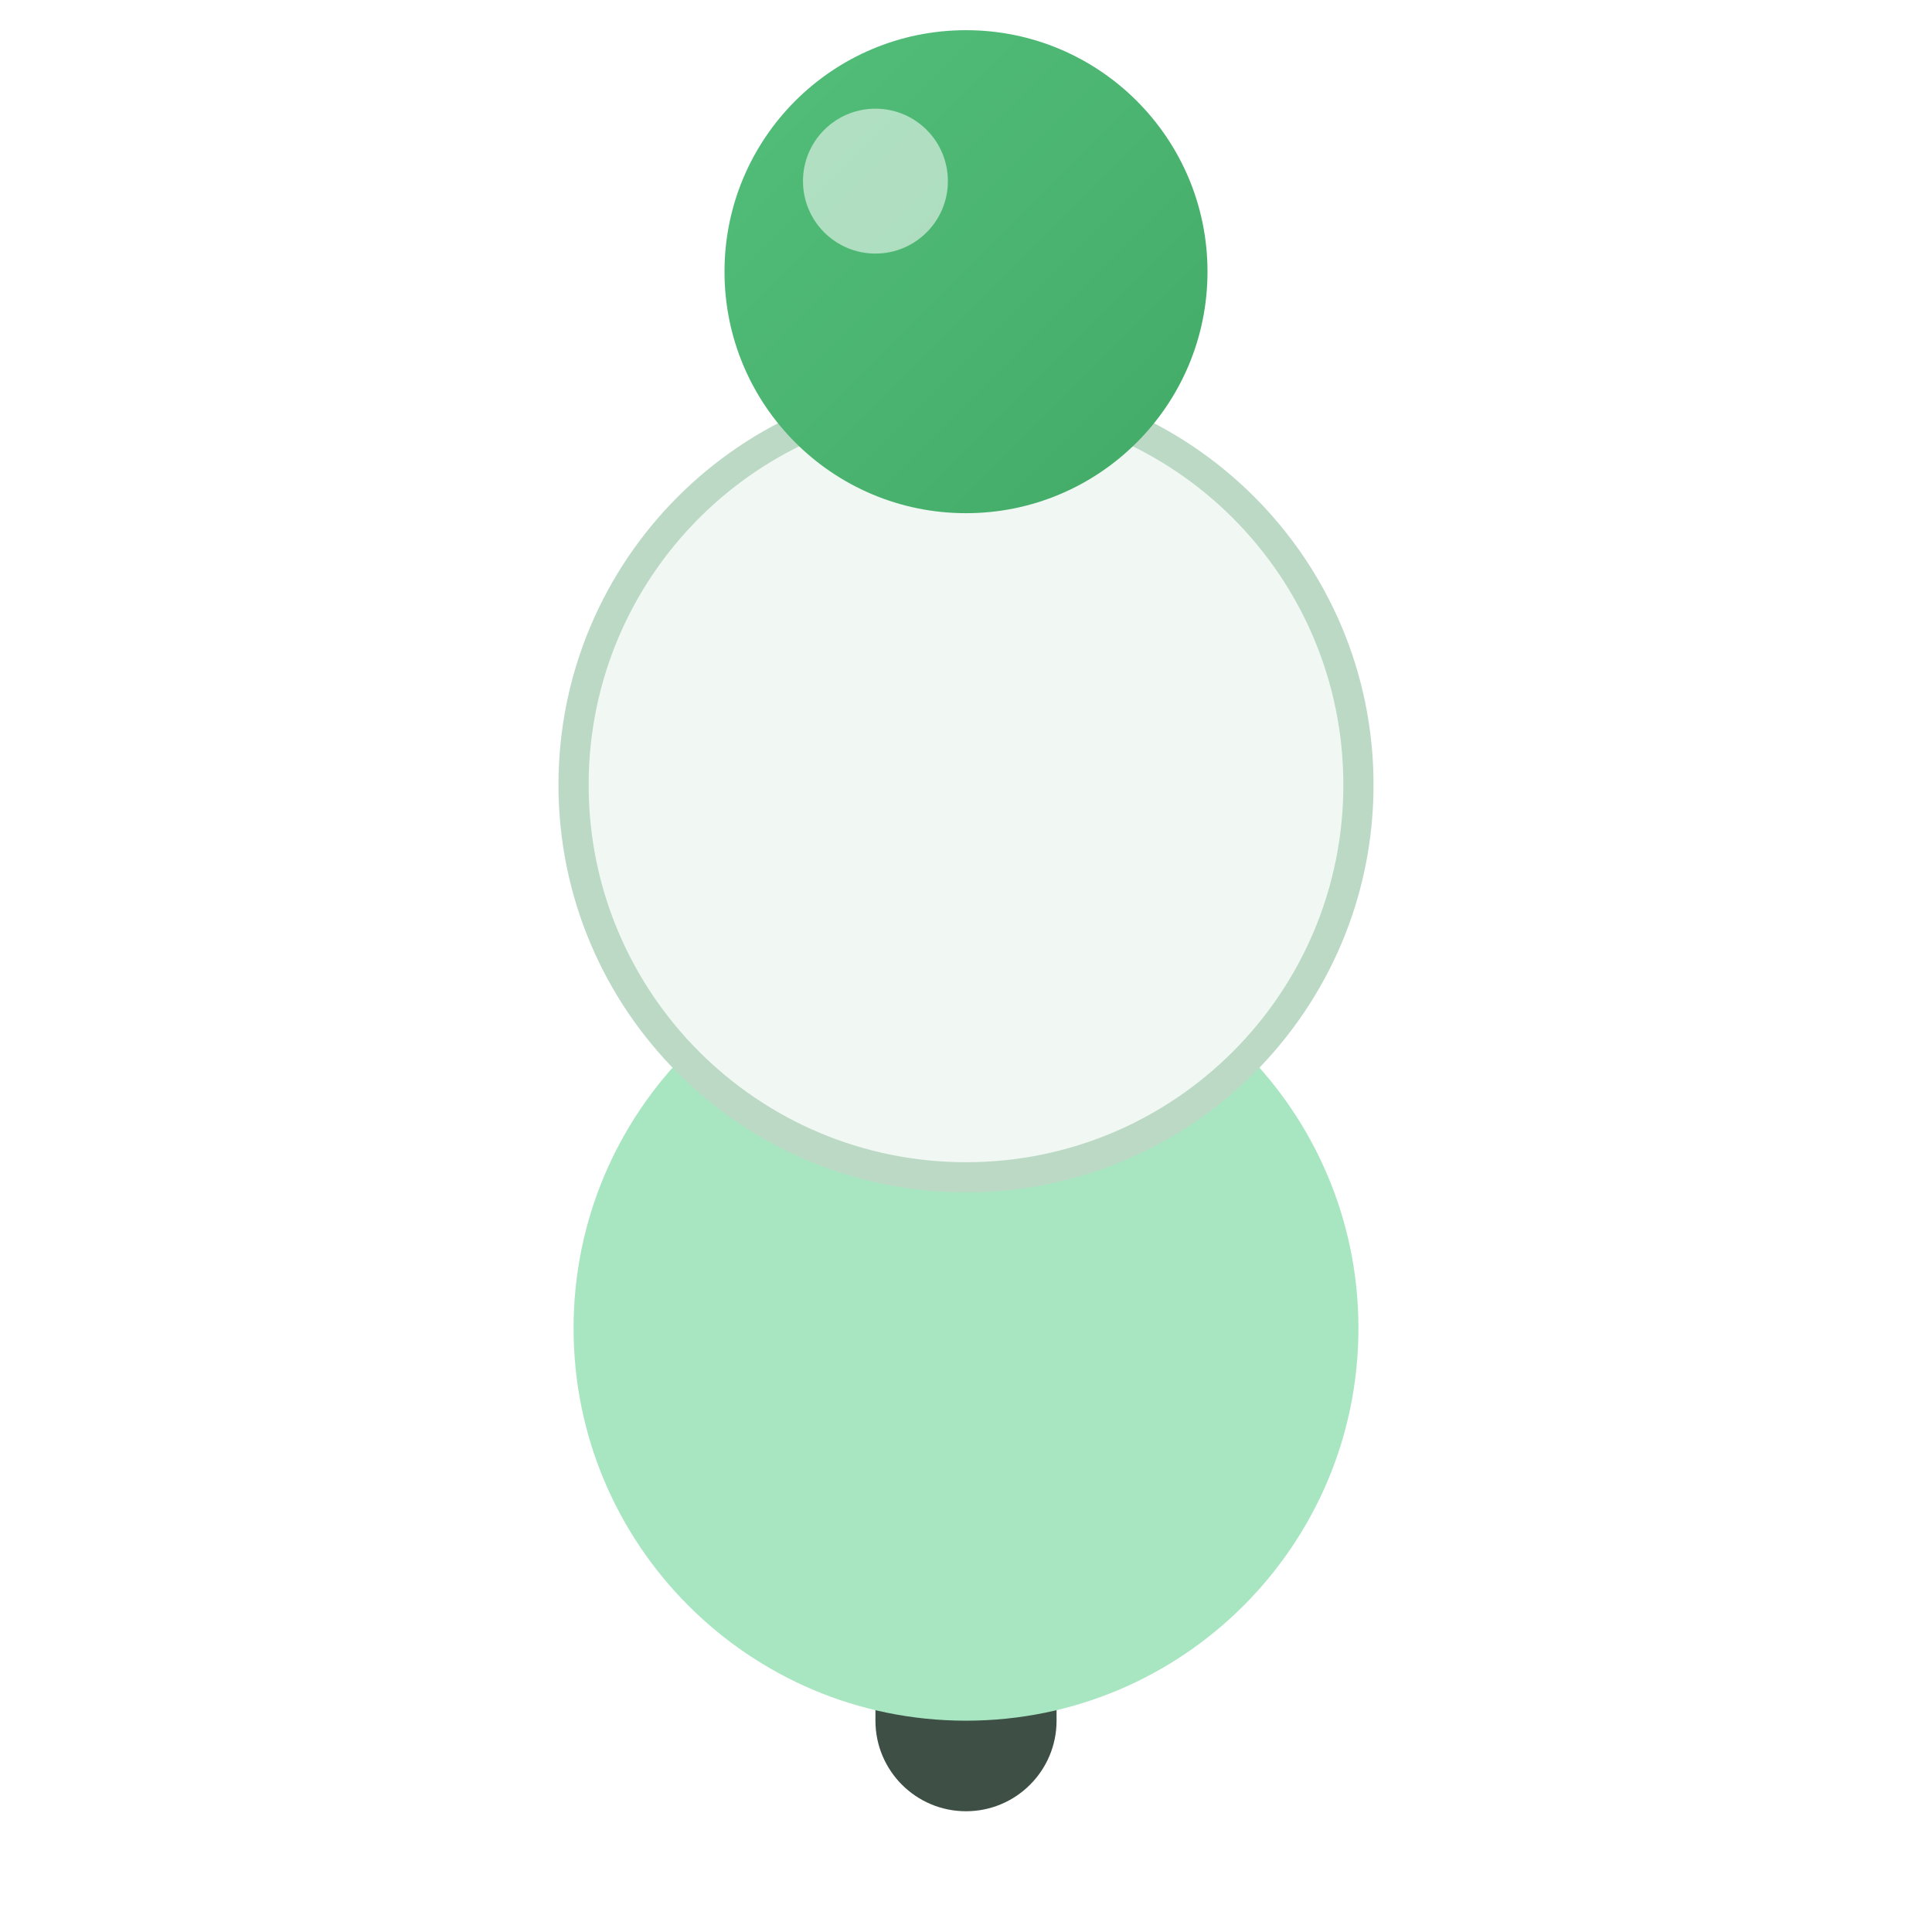
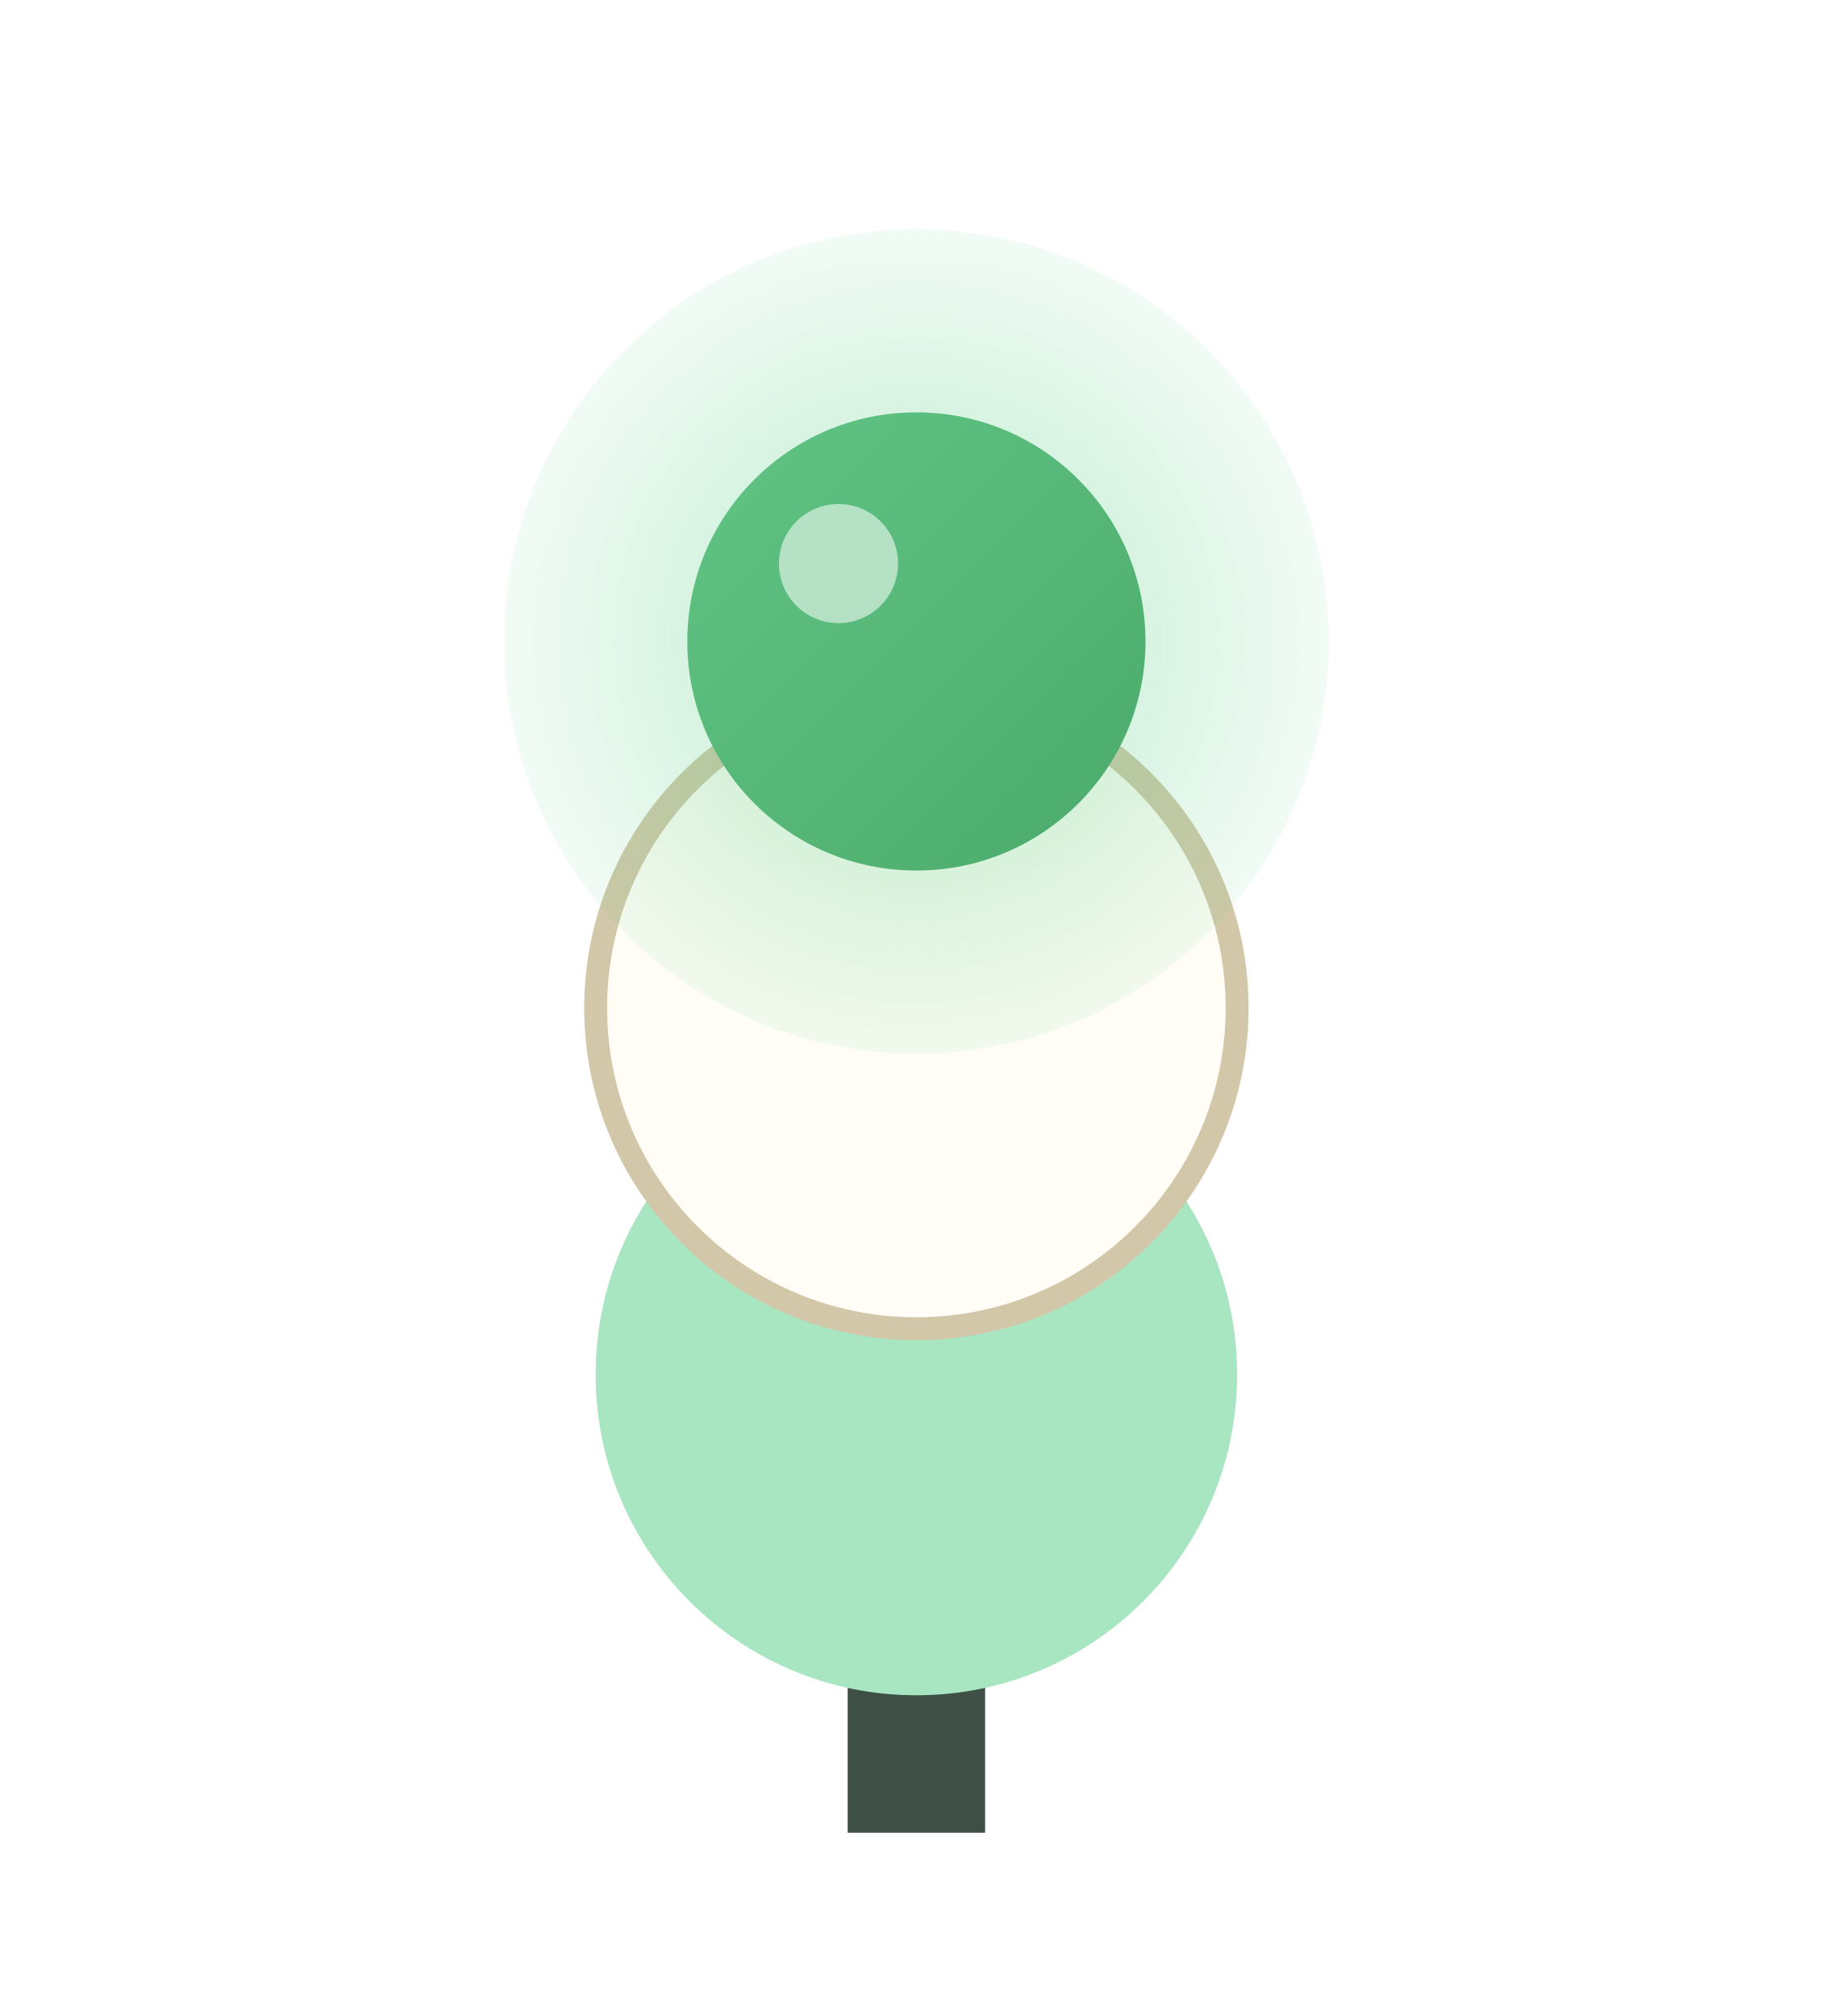
- <svg xmlns="http://www.w3.org/2000/svg" viewBox="0 0 32 32" width="32" height="32" fill="none">
+ <svg xmlns="http://www.w3.org/2000/svg" viewBox="0 0 40 44" width="40" height="44" fill="none">
  <defs>
-     <linearGradient id="m1" x1="0" y1="0" x2="32" y2="32" gradientUnits="userSpaceOnUse">
-       <stop offset="0" stop-color="#5fd089" />
+     <linearGradient id="matcha" x1="0" y1="0" x2="40" y2="40" gradientUnits="userSpaceOnUse">
+       <stop offset="0" stop-color="#7fe5a3" />
      <stop offset="1" stop-color="#1f7a3d" />
    </linearGradient>
+     <radialGradient id="glow" cx="20" cy="14" r="11" gradientUnits="userSpaceOnUse">
+       <stop offset="0" stop-color="#5fd089" stop-opacity="0.45" />
+       <stop offset="1" stop-color="#5fd089" stop-opacity="0" />
+     </radialGradient>
+     <style>
+       .steam {
+         opacity: 0;
+         transform-origin: center bottom;
+         animation: steam-rise 4s ease-out infinite;
+       }
+       .steam-2 { animation-delay: 1.3s; }
+       .steam-3 { animation-delay: 2.6s; }
+ 
+       @keyframes steam-rise {
+         0%   { opacity: 0; transform: translate(0, 0) scaleX(1); }
+         20%  { opacity: 0.55; }
+         60%  { opacity: 0.35; transform: translate(-1px, -7px) scaleX(0.85); }
+         100% { opacity: 0; transform: translate(1px, -14px) scaleX(0.7); }
+       }
+ 
+       .ball {
+         transform-origin: 20px 14px;
+         animation: breathe 3.6s ease-in-out infinite;
+       }
+ 
+       @keyframes breathe {
+         0%, 100% { transform: scale(1); }
+         50%      { transform: scale(1.04); }
+       }
+ 
+       .ball-glow {
+         transform-origin: 20px 14px;
+         animation: pulse 3.6s ease-in-out infinite;
+       }
+ 
+       @keyframes pulse {
+         0%, 100% { opacity: 0.5; transform: scale(1); }
+         50%      { opacity: 0.9; transform: scale(1.12); }
+       }
+     </style>
  </defs>
-   <rect x="14.5" y="18" width="3" height="12" rx="1.5" fill="#3e5046" />
-   <circle cx="16" cy="22" r="6.5" fill="#a8e6c2" />
-   <circle cx="16" cy="13" r="6.5" fill="#f1f8f3" stroke="#bcd9c6" stroke-width="0.5" />
-   <circle cx="16" cy="4.5" r="4" fill="url(#m1)" />
-   <circle cx="14.5" cy="3" r="1.2" fill="rgba(255,255,255,0.55)" />
+   <g stroke="#5fd089" stroke-width="1.4" stroke-linecap="round" fill="none">
+     <path class="steam" d="M16 6 q 2 -2 0 -4 q -2 -2 0 -4" />
+     <path class="steam steam-2" d="M20 6 q 2 -2 0 -4 q -2 -2 0 -4" />
+     <path class="steam steam-3" d="M24 6 q 2 -2 0 -4 q -2 -2 0 -4" />
+   </g>
+   <rect x="18.5" y="26" width="3" height="14" fill="#3e5046" />
+   <circle cx="20" cy="30" r="7" fill="#a8e6c2" />
+   <circle cx="20" cy="22" r="7" fill="#fffdf6" stroke="#d2c7a8" stroke-width="0.5" />
+   <circle class="ball-glow" cx="20" cy="14" r="9" fill="url(#glow)" />
+   <g class="ball">
+     <circle cx="20" cy="14" r="5" fill="url(#matcha)" />
+     <circle cx="18.3" cy="12.3" r="1.3" fill="rgba(255,255,255,0.55)" />
+   </g>
</svg>
